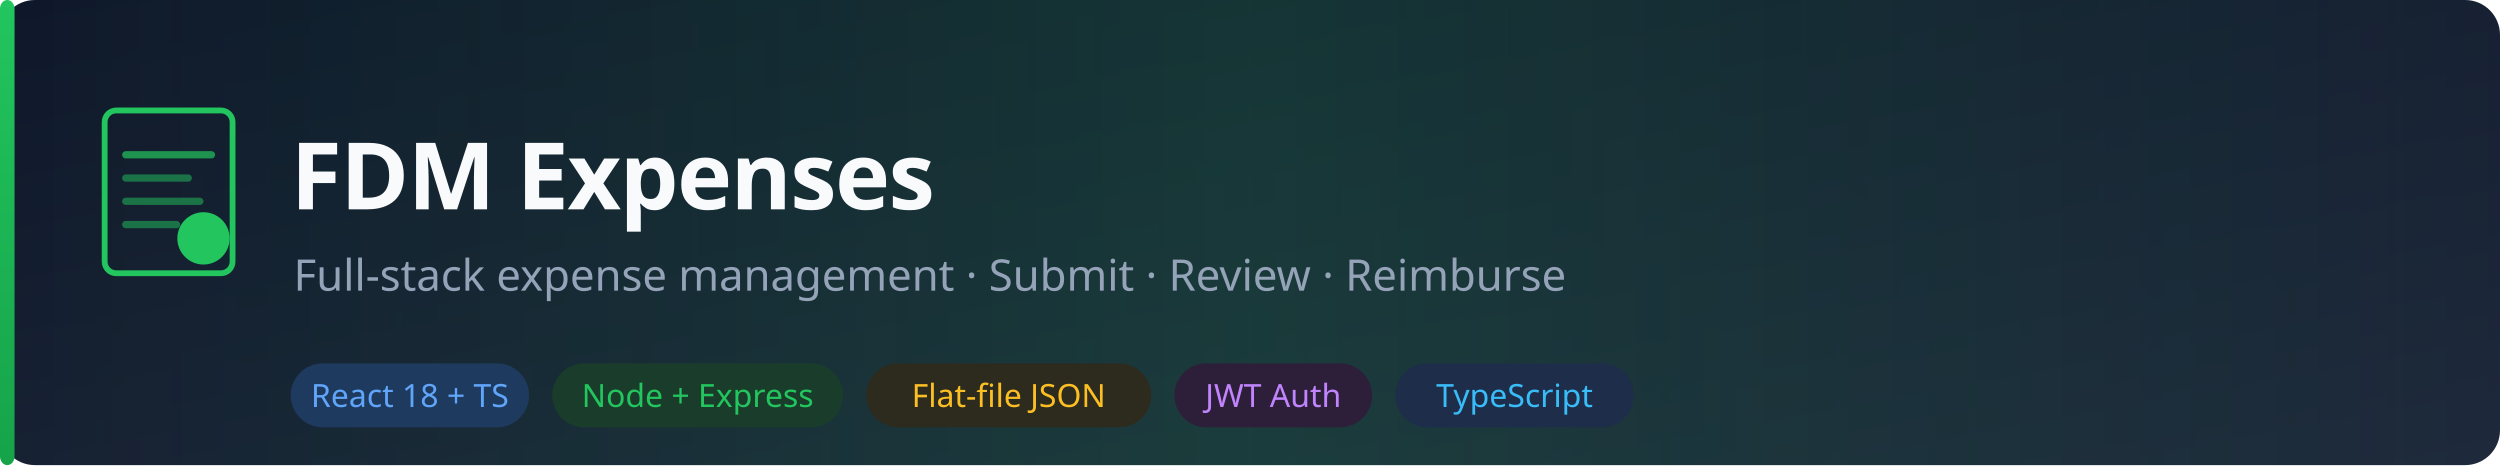
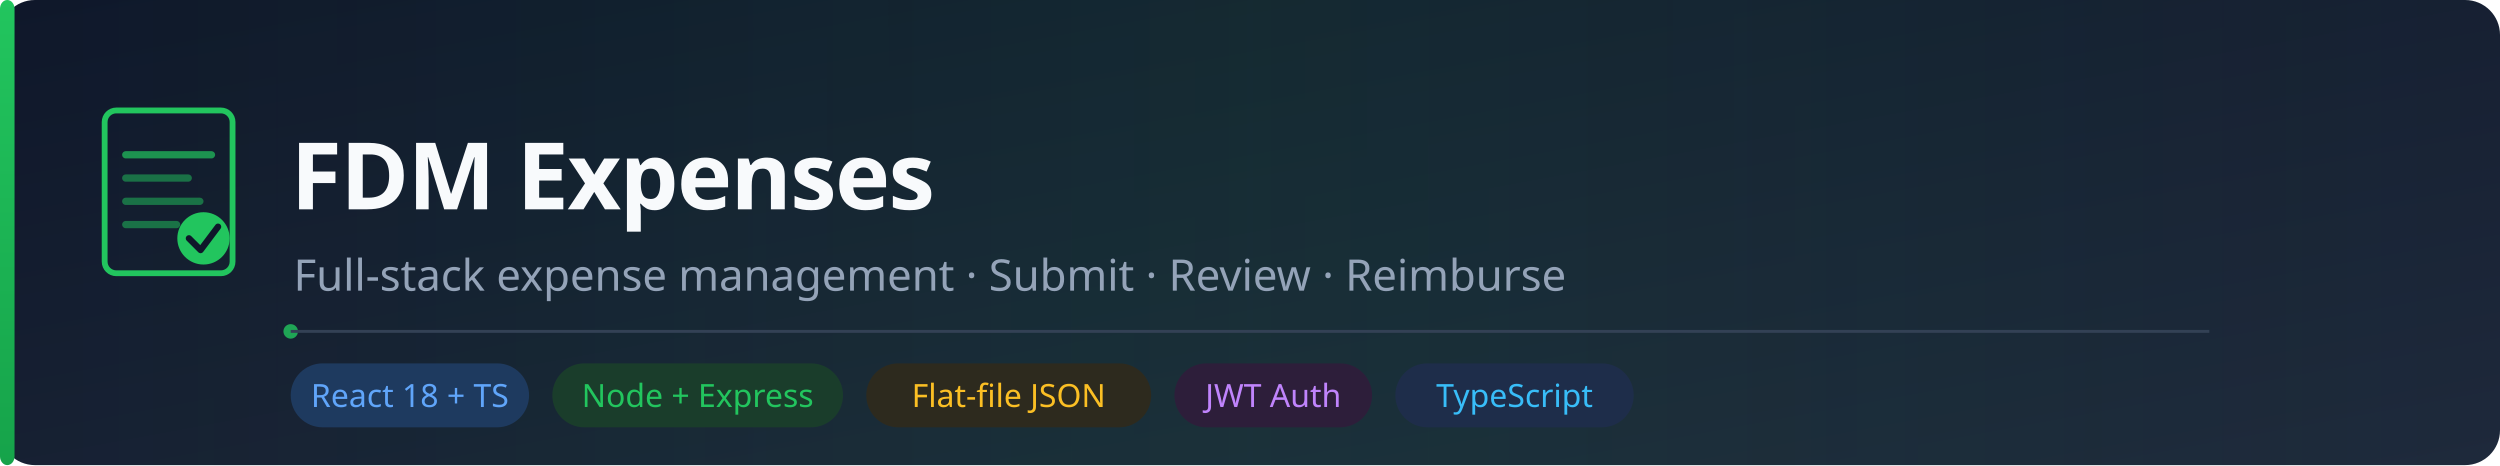
<svg xmlns="http://www.w3.org/2000/svg" viewBox="0 0 860 160" width="860" height="160">
  <defs>
    <linearGradient id="bg" x1="0%" y1="0%" x2="100%" y2="100%">
-       <stop offset="0%" style="stop-color:#0f172a" />
-       <stop offset="100%" style="stop-color:#1e293b" />
+       <stop offset="0%" style="stop-color:#0f172a">
+         <animate attributeName="stop-color" values="#0f172a;#0d2137;#0f172a" dur="6s" repeatCount="indefinite" />
+       </stop>
+       <stop offset="100%" style="stop-color:#1e293b">
+         <animate attributeName="stop-color" values="#1e293b;#162032;#1e293b" dur="6s" repeatCount="indefinite" />
+       </stop>
    </linearGradient>
    <linearGradient id="accent" x1="0%" y1="0%" x2="0%" y2="100%">
      <stop offset="0%" style="stop-color:#22c55e" />
      <stop offset="100%" style="stop-color:#16a34a" />
    </linearGradient>
-     <linearGradient id="shimmer" x1="0%" y1="0%" x2="100%" y2="0%">
-       <stop offset="0%" style="stop-color:#22c55e;stop-opacity:0" />
-       <stop offset="50%" style="stop-color:#22c55e;stop-opacity:0.15" />
-       <stop offset="100%" style="stop-color:#22c55e;stop-opacity:0" />
-       <animateTransform attributeName="gradientTransform" type="translate" from="-860 0" to="860 0" dur="2.8s" repeatCount="indefinite" />
+     <linearGradient id="shimmer" x1="0%" y1="0%" x2="100%" y2="0%" gradientUnits="userSpaceOnUse">
+       <stop offset="0%" stop-color="#22c55e" stop-opacity="0" />
+       <stop offset="50%" stop-color="#22c55e" stop-opacity="0.08" />
+       <stop offset="100%" stop-color="#22c55e" stop-opacity="0" />
+       <animateTransform attributeName="gradientTransform" type="translate" from="-860 0" to="860 0" dur="3s" repeatCount="indefinite" />
    </linearGradient>
+     <filter id="glow">
+       <feGaussianBlur stdDeviation="2" result="blur" />
+       <feMerge>
+         <feMergeNode in="blur" />
+         <feMergeNode in="SourceGraphic" />
+       </feMerge>
+     </filter>
    <style>
-       .fade-in { animation: fadeIn 0.7s ease both; }
-       .fade-in-1 { animation: fadeIn 0.7s 0.1s ease both; }
-       .fade-in-2 { animation: fadeIn 0.7s 0.25s ease both; }
-       .fade-in-3 { animation: fadeIn 0.7s 0.4s ease both; }
-       .fade-in-4 { animation: fadeIn 0.7s 0.55s ease both; }
-       .fade-in-5 { animation: fadeIn 0.7s 0.7s ease both; }
-       .fade-in-6 { animation: fadeIn 0.7s 0.85s ease both; }
-       .fade-in-7 { animation: fadeIn 0.7s 1.0s ease both; }
-       .badge     { animation: fadeIn 0.5s ease both, badgePop 0.4s ease both; }
-       .badge-1   { animation-delay: 0.9s; }
-       .badge-2   { animation-delay: 1.05s; }
-       .badge-3   { animation-delay: 1.2s; }
-       .badge-4   { animation-delay: 1.35s; }
-       .badge-5   { animation-delay: 1.5s; }
-       @keyframes fadeIn {
-         from { opacity: 0; transform: translateY(6px); }
-         to   { opacity: 1; transform: translateY(0); }
+       .receipt-group { animation: float 3s ease-in-out infinite; transform-origin: 58px 67px; }
+       @keyframes float {
+         0%, 100% { transform: translateY(0px); }
+         50%       { transform: translateY(-5px); }
      }
-       @keyframes badgePop {
-         0%   { opacity: 0; transform: scale(0.85); }
-         60%  { transform: scale(1.05); }
-         100% { opacity: 1; transform: scale(1); }
+       .title-text { animation: glow-pulse 3s ease-in-out infinite; }
+       @keyframes glow-pulse {
+         0%, 100% { opacity: 1; filter: drop-shadow(0 0 0px #22c55e); }
+         50%       { opacity: 0.92; filter: drop-shadow(0 0 6px #22c55e44); }
      }
-       @keyframes pulse {
+       .badge-1 { animation: badgeFloat 3.0s 0.0s ease-in-out infinite; }
+       .badge-2 { animation: badgeFloat 3.0s 0.4s ease-in-out infinite; }
+       .badge-3 { animation: badgeFloat 3.0s 0.8s ease-in-out infinite; }
+       .badge-4 { animation: badgeFloat 3.0s 1.2s ease-in-out infinite; }
+       .badge-5 { animation: badgeFloat 3.0s 1.6s ease-in-out infinite; }
+       @keyframes badgeFloat {
+         0%, 100% { transform: translateY(0px);   opacity: 1; }
+         50%       { transform: translateY(-3px);  opacity: 0.85; }
+       }
+       .accent-bar { animation: accentPulse 2s ease-in-out infinite; }
+       @keyframes accentPulse {
        0%, 100% { opacity: 1; }
-         50%       { opacity: 0.5; }
+         50%       { opacity: 0.6; }
      }
-       .accent-bar { animation: accentGrow 0.6s cubic-bezier(0.22,1,0.36,1) both; }
-       @keyframes accentGrow {
-         from { transform: scaleY(0); transform-origin: top; }
-         to   { transform: scaleY(1); transform-origin: top; }
+       .dot { animation: dotMove 4s linear infinite; }
+       @keyframes dotMove {
+         0%   { transform: translateX(-10px); opacity: 0; }
+         5%   { opacity: 1; }
+         95%  { opacity: 1; }
+         100% { transform: translateX(780px); opacity: 0; }
      }
-       .tick-circle { animation: tickPop 0.5s 0.5s cubic-bezier(0.34,1.56,0.64,1) both; }
-       @keyframes tickPop {
-         from { transform: scale(0); transform-origin: 34px 44px; }
-         to   { transform: scale(1); transform-origin: 34px 44px; }
-       }
-       .tick-check {
-         stroke-dasharray: 16;
-         stroke-dashoffset: 16;
-         animation: drawCheck 0.35s 0.85s ease forwards;
-       }
-       @keyframes drawCheck {
-         to { stroke-dashoffset: 0; }
-       }
-       .divider {
-         stroke-dasharray: 660;
-         stroke-dashoffset: 660;
-         animation: drawLine 0.6s 0.7s ease forwards;
-       }
-       @keyframes drawLine {
-         to { stroke-dashoffset: 0; }
+       .subtitle { animation: subtitlePulse 4s ease-in-out infinite; }
+       @keyframes subtitlePulse {
+         0%, 100% { opacity: 0.7; }
+         50%       { opacity: 1; }
      }
    </style>
  </defs>
  <rect width="860" height="160" rx="12" fill="url(#bg)" />
  <rect width="860" height="160" rx="12" fill="url(#shimmer)" />
+   <circle class="dot" cx="100" cy="114" r="2.5" fill="#22c55e" opacity="0.8" />
  <rect class="accent-bar" x="0" y="0" width="5" height="160" rx="3" fill="url(#accent)" />
-   <g transform="translate(36, 38)">
-     <rect class="fade-in" x="0" y="0" width="44" height="56" rx="4" fill="none" stroke="#22c55e" stroke-width="2" />
-     <rect class="fade-in-1" x="6" y="14" width="32" height="2.5" rx="1.25" fill="#22c55e" opacity="0.7" />
-     <rect class="fade-in-2" x="6" y="22" width="24" height="2.5" rx="1.25" fill="#22c55e" opacity="0.5" />
-     <rect class="fade-in-3" x="6" y="30" width="28" height="2.5" rx="1.25" fill="#22c55e" opacity="0.5" />
-     <rect class="fade-in-4" x="6" y="38" width="20" height="2.5" rx="1.25" fill="#22c55e" opacity="0.5" />
-     <circle class="tick-circle" cx="34" cy="44" r="9" fill="#22c55e" />
-     <polyline class="tick-check" points="29,44 33,48 39,40" fill="none" stroke="#0f172a" stroke-width="2.2" stroke-linecap="round" stroke-linejoin="round" />
+   <g class="receipt-group">
+     <rect x="36" y="38" width="44" height="56" rx="4" fill="none" stroke="#22c55e" stroke-width="2" />
+     <rect x="42" y="52" width="32" height="2.5" rx="1.25" fill="#22c55e" opacity="0.7" />
+     <rect x="42" y="60" width="24" height="2.5" rx="1.25" fill="#22c55e" opacity="0.5" />
+     <rect x="42" y="68" width="28" height="2.5" rx="1.25" fill="#22c55e" opacity="0.5" />
+     <rect x="42" y="76" width="20" height="2.5" rx="1.25" fill="#22c55e" opacity="0.5" />
+     <circle cx="70" cy="82" r="9" fill="#22c55e">
+       <animate attributeName="r" values="9;10;9" dur="2s" repeatCount="indefinite" />
+     </circle>
+     <polyline points="65,82 69,86 75,78" fill="none" stroke="#0f172a" stroke-width="2.2" stroke-linecap="round" stroke-linejoin="round" />
  </g>
-   <text class="fade-in-2" x="100" y="72" font-family="'Segoe UI', system-ui, sans-serif" font-size="32" font-weight="700" fill="#f8fafc" letter-spacing="-0.5">FDM Expenses</text>
-   <text class="fade-in-3" x="101" y="100" font-family="'Segoe UI', system-ui, sans-serif" font-size="15" fill="#94a3b8">Full-stack expense management · Submit · Review · Reimburse</text>
-   <line class="divider" x1="100" y1="114" x2="760" y2="114" stroke="#334155" stroke-width="1" />
-   <g class="badge badge-1">
+   <text class="title-text" x="100" y="72" font-family="'Segoe UI', system-ui, sans-serif" font-size="32" font-weight="700" fill="#f8fafc" letter-spacing="-0.5">FDM Expenses</text>
+   <text class="subtitle" x="101" y="100" font-family="'Segoe UI', system-ui, sans-serif" font-size="15" fill="#94a3b8">Full-stack expense management · Submit · Review · Reimburse</text>
+   <line x1="100" y1="114" x2="760" y2="114" stroke="#334155" stroke-width="1" />
+   <g class="badge-1">
    <rect x="100" y="125" width="82" height="22" rx="11" fill="#1e3a5f" />
    <text x="141" y="140" font-family="'Segoe UI', system-ui, sans-serif" font-size="11" fill="#60a5fa" text-anchor="middle">React 18 + TS</text>
  </g>
-   <g class="badge badge-2">
+   <g class="badge-2">
    <rect x="190" y="125" width="100" height="22" rx="11" fill="#1a3d2b" />
    <text x="240" y="140" font-family="'Segoe UI', system-ui, sans-serif" font-size="11" fill="#22c55e" text-anchor="middle">Node + Express</text>
  </g>
-   <g class="badge badge-3">
+   <g class="badge-3">
    <rect x="298" y="125" width="98" height="22" rx="11" fill="#2d2a1e" />
    <text x="347" y="140" font-family="'Segoe UI', system-ui, sans-serif" font-size="11" fill="#fbbf24" text-anchor="middle">Flat-file JSON</text>
  </g>
-   <g class="badge badge-4">
+   <g class="badge-4">
    <rect x="404" y="125" width="68" height="22" rx="11" fill="#2d1e3a" />
    <text x="438" y="140" font-family="'Segoe UI', system-ui, sans-serif" font-size="11" fill="#c084fc" text-anchor="middle">JWT Auth</text>
  </g>
-   <g class="badge badge-5">
+   <g class="badge-5">
    <rect x="480" y="125" width="82" height="22" rx="11" fill="#1e2d4a" />
    <text x="521" y="140" font-family="'Segoe UI', system-ui, sans-serif" font-size="11" fill="#38bdf8" text-anchor="middle">TypeScript</text>
  </g>
</svg>
